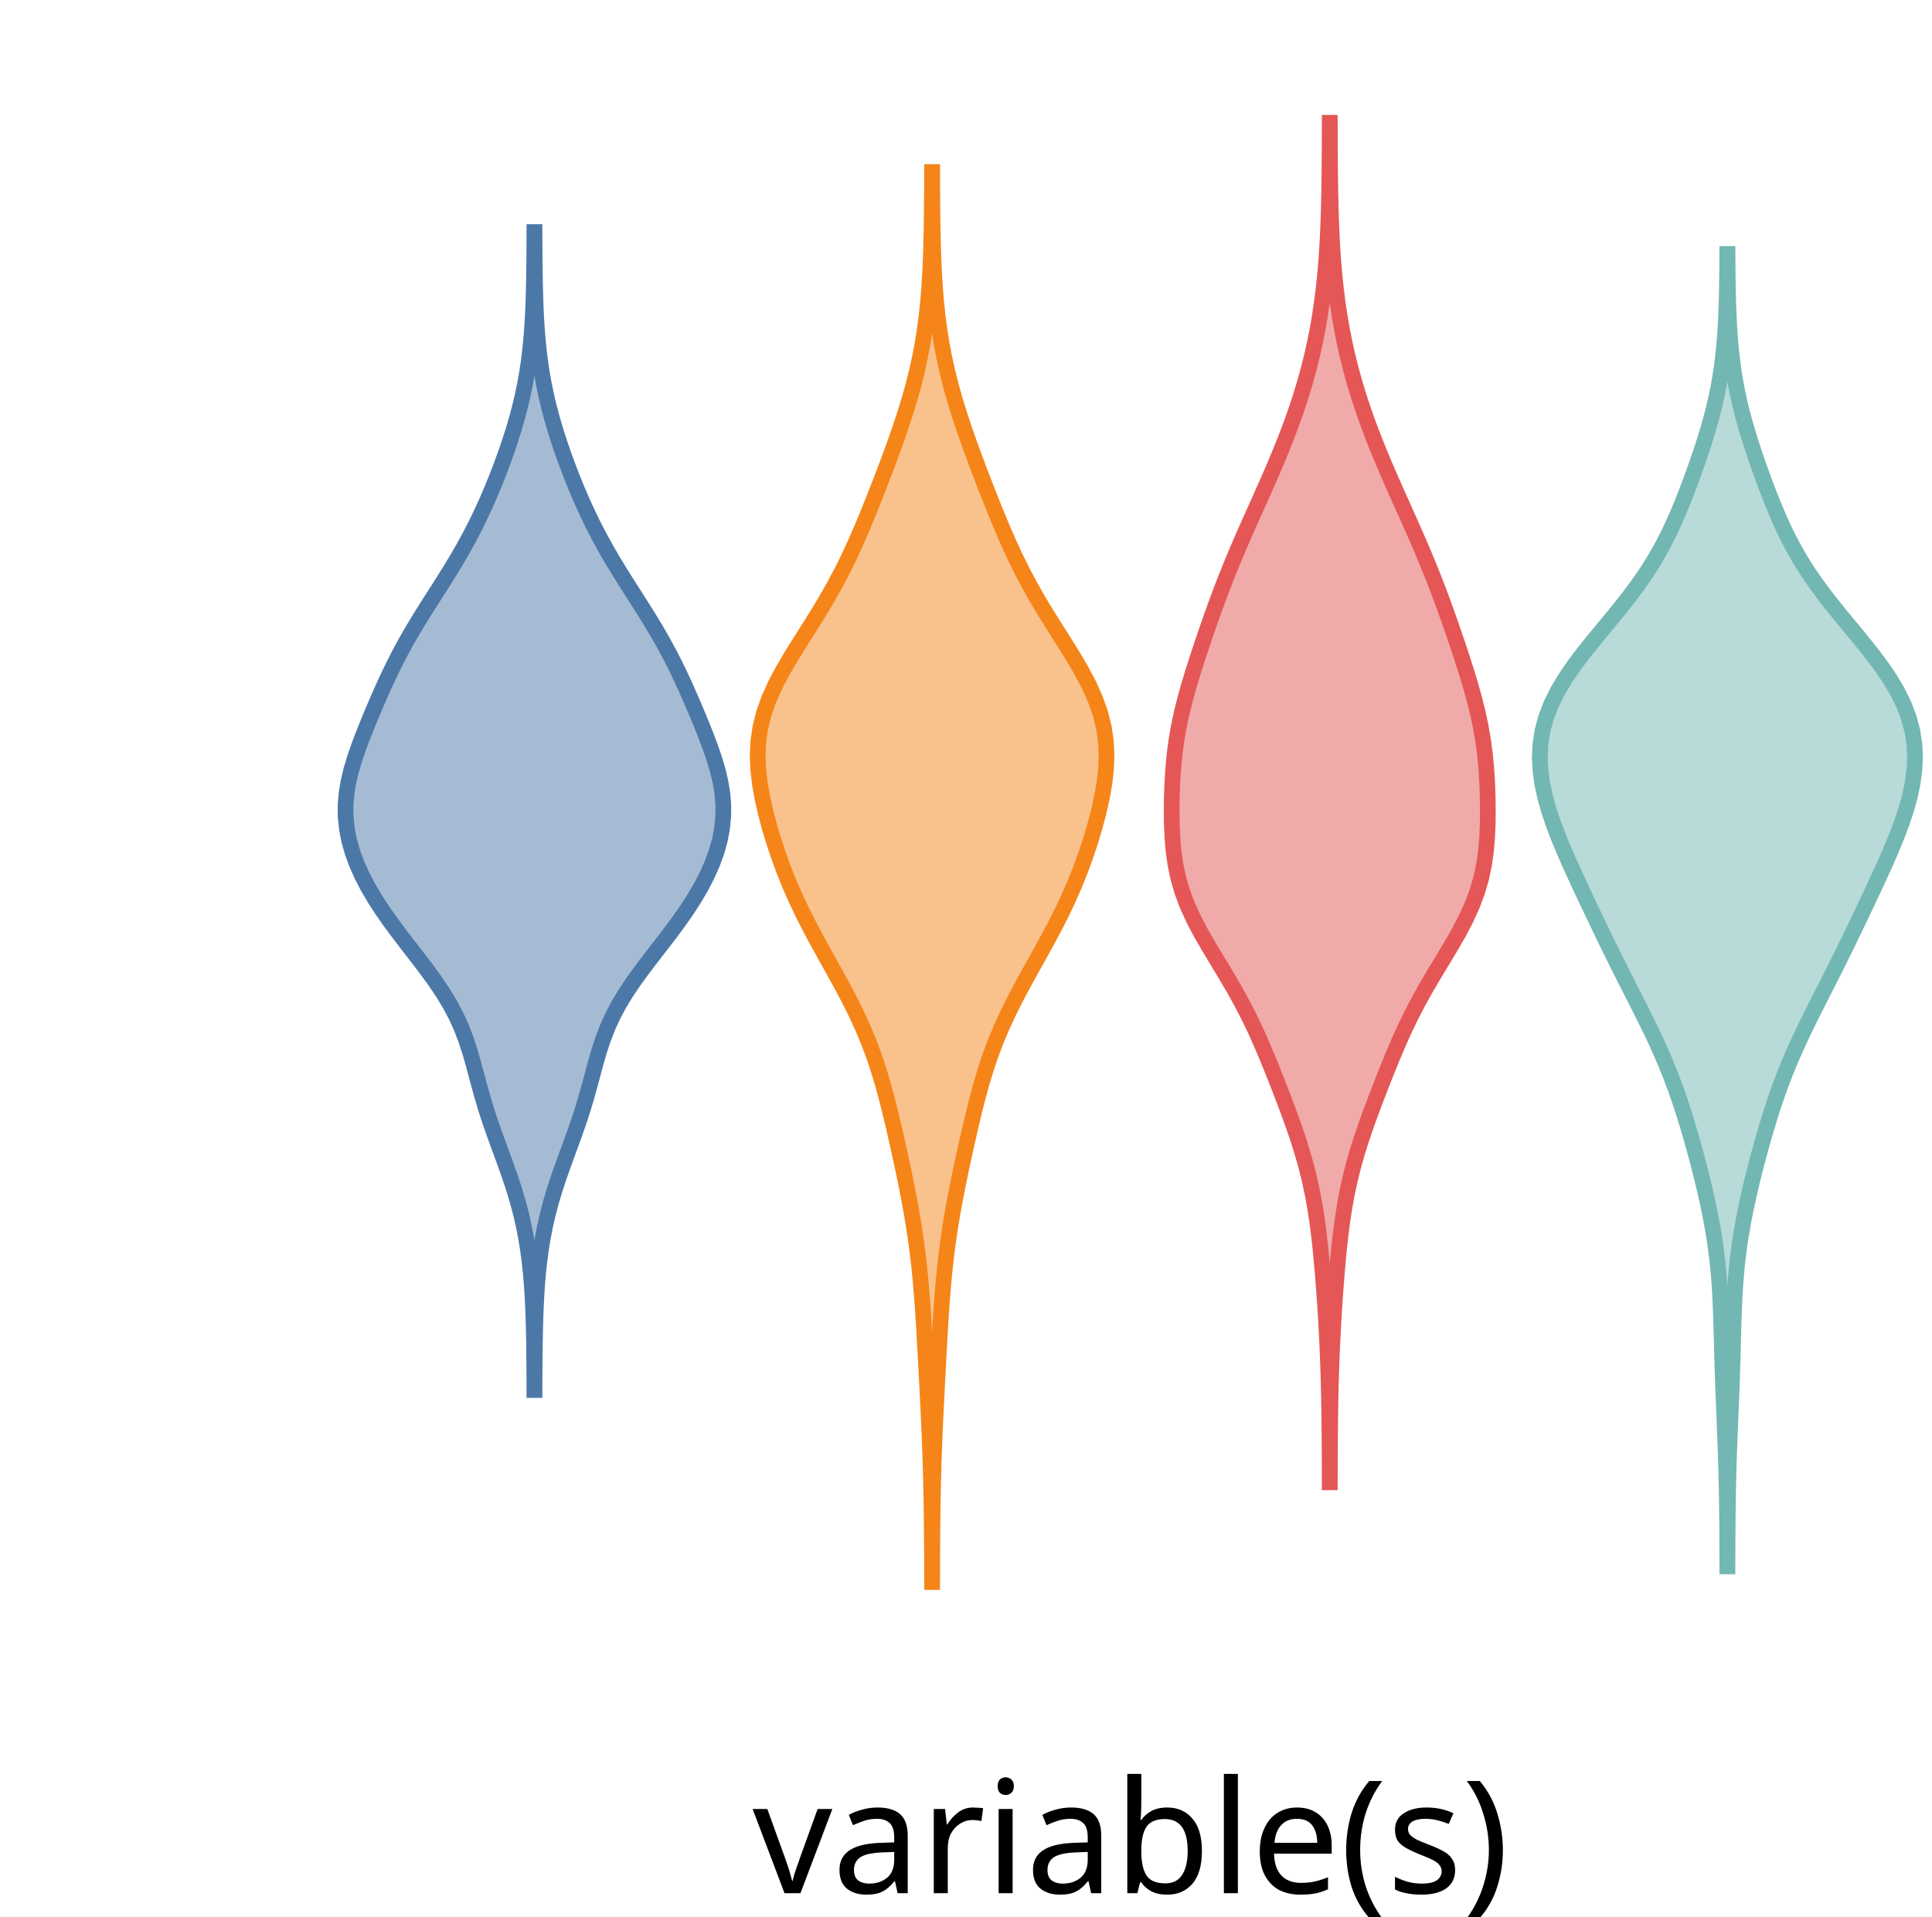
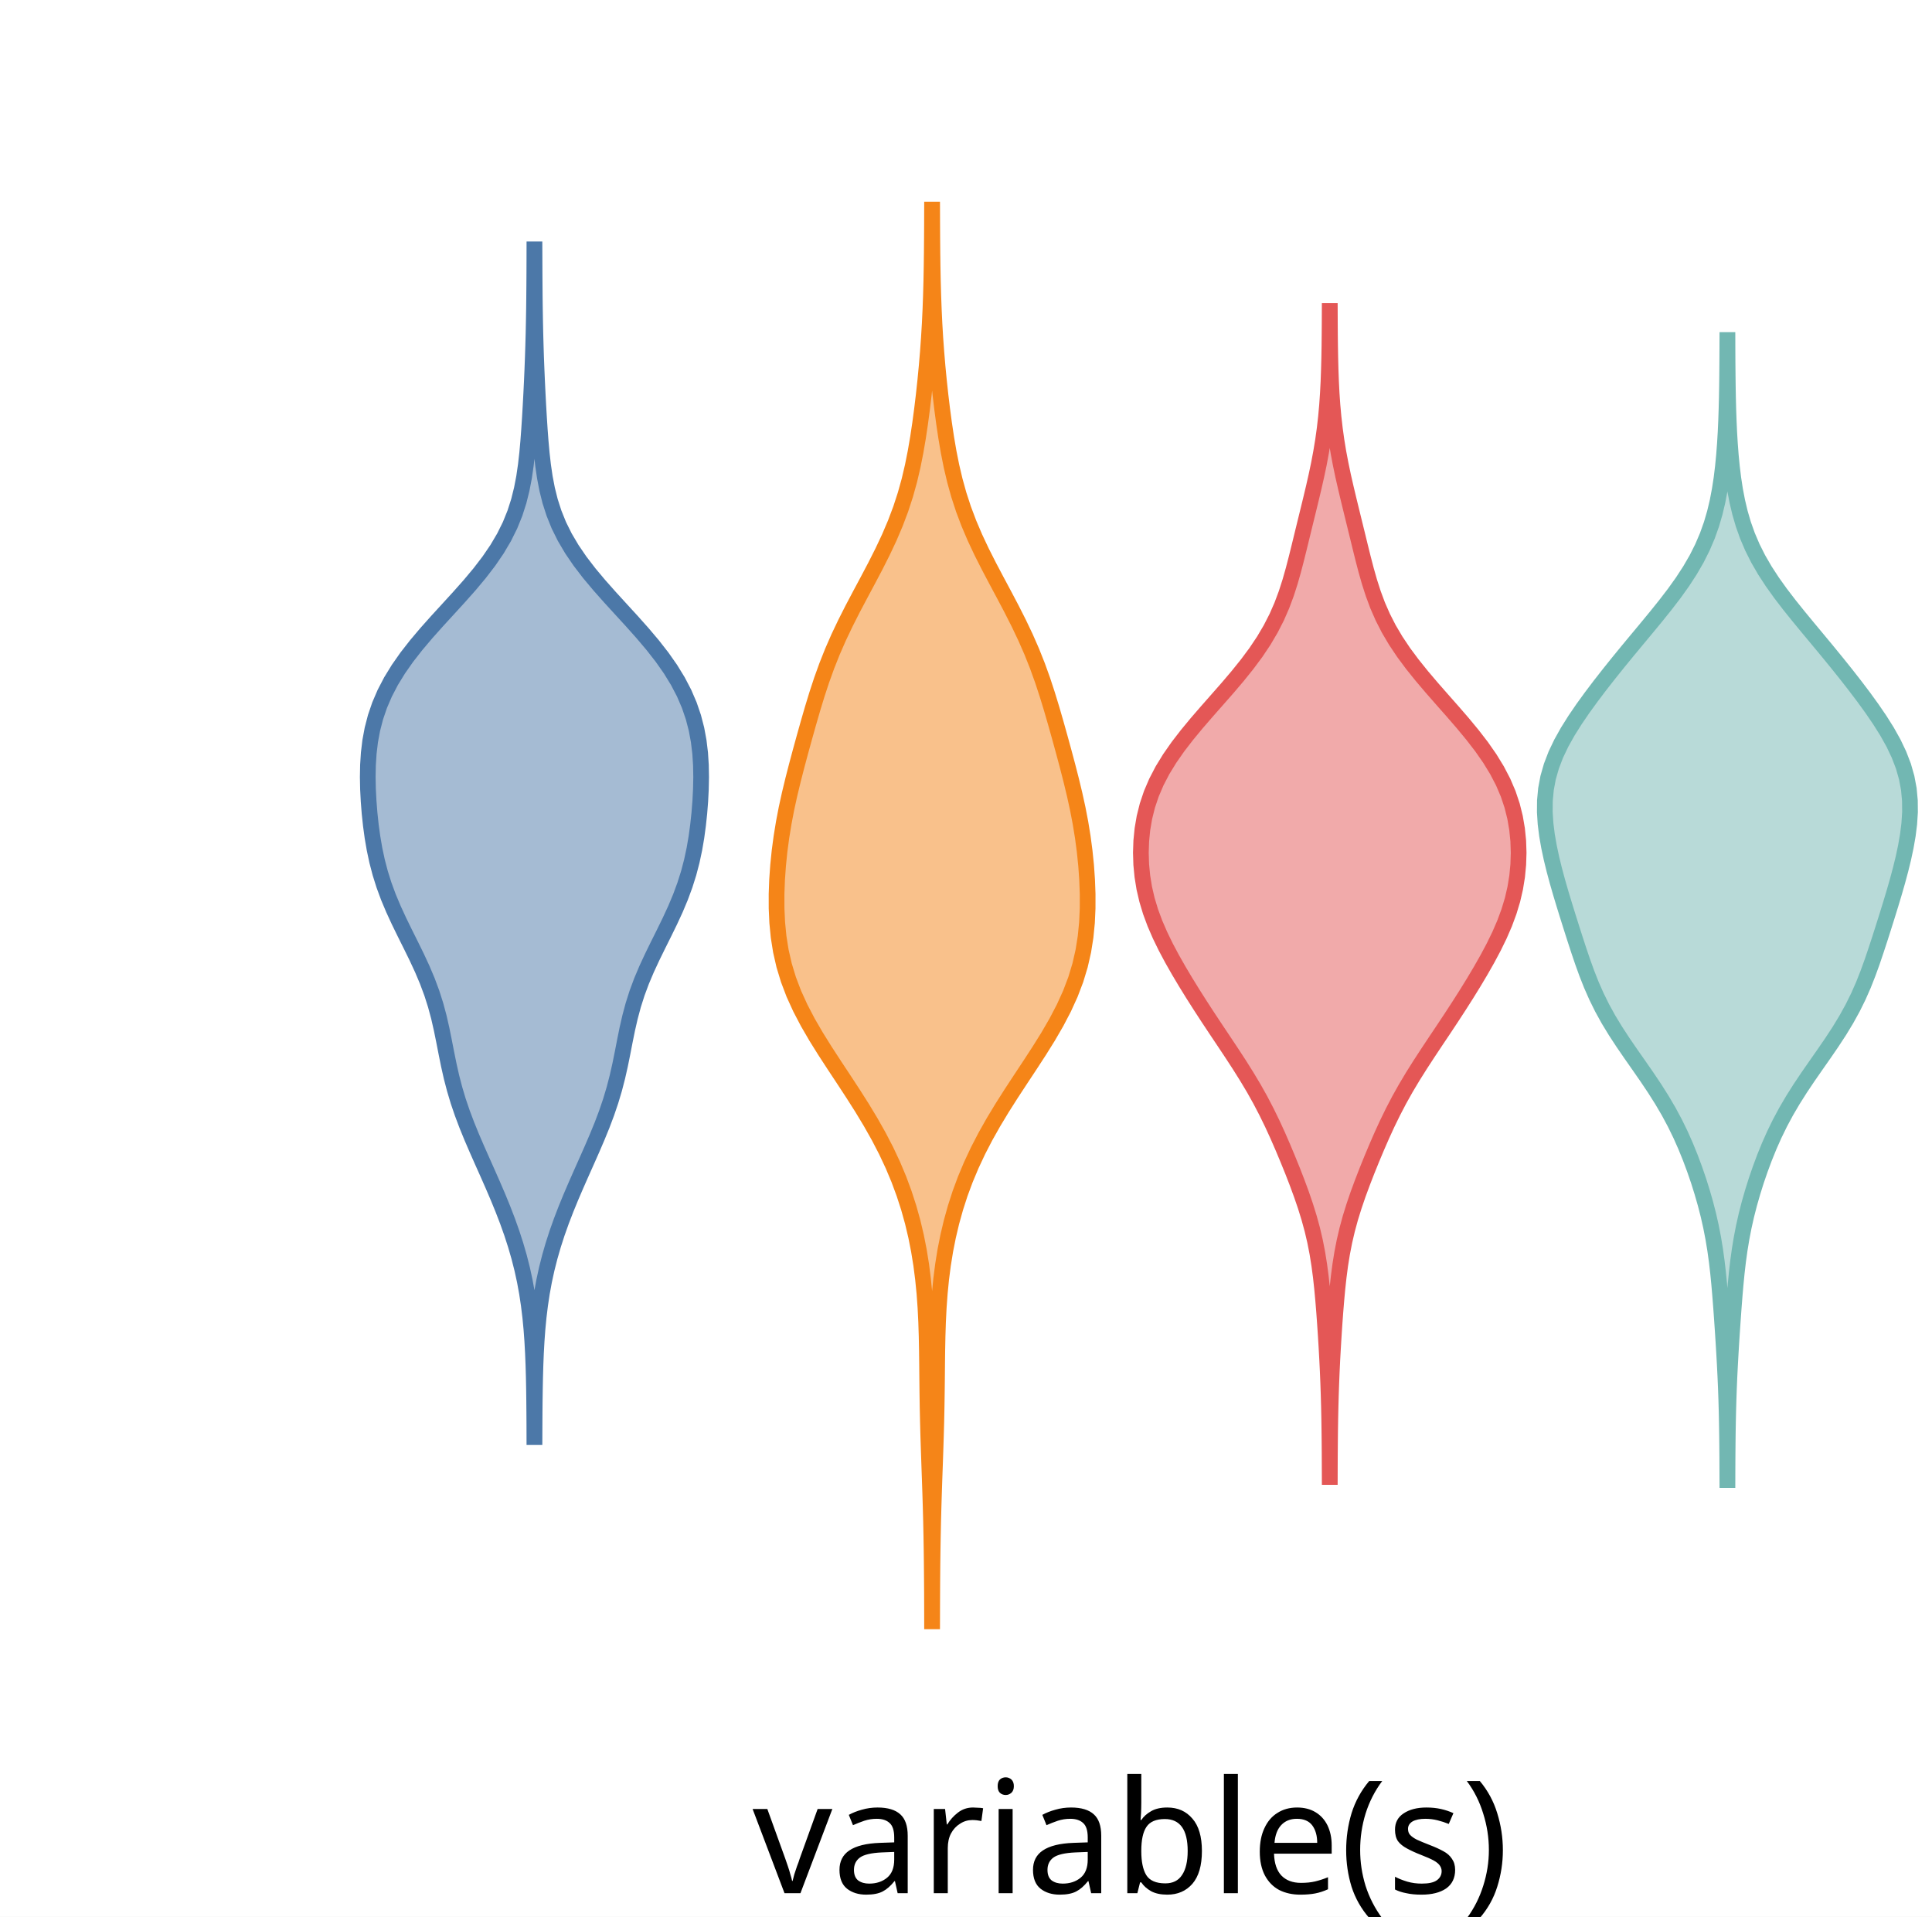
<svg xmlns="http://www.w3.org/2000/svg" version="1.1" class="marks" width="123" height="122" viewBox="0 0 123 122">
  <rect width="123" height="122" fill="white" />
  <g fill="none" stroke-miterlimit="10" transform="translate(22,5)">
    <g class="mark-group role-frame root" role="graphics-object" aria-roledescription="group mark container">
      <g transform="translate(0,0)">
        <path class="background" aria-hidden="true" d="M0,0h100v100h-100Z" />
        <g>
          <g class="mark-group role-axis" role="graphics-symbol" aria-roledescription="axis" aria-label="X-axis for a discrete scale with 1 value: variable(s)">
            <g transform="translate(0.5,100.5)">
              <path class="background" aria-hidden="true" d="M0,0h0v0h0Z" pointer-events="none" />
              <g>
                <g class="mark-rule role-axis-tick" pointer-events="none">
                  <line transform="translate(50,0)" x2="0" y2="5" stroke="white" stroke-width="1.01" opacity="1" />
                </g>
                <g class="mark-text role-axis-label" pointer-events="none">
                  <text text-anchor="middle" transform="translate(49.5,15)" font-family="sans-serif" font-size="10px" font-style="normal" font-weight="400" fill="black" opacity="1">variable(s)</text>
                </g>
              </g>
              <path class="foreground" aria-hidden="true" d="" pointer-events="none" display="none" />
            </g>
          </g>
-           <g class="mark-group role-axis" role="graphics-symbol" aria-roledescription="axis" aria-label="Y-axis for a linear scale with values from −5 to 4">
+           <g class="mark-group role-axis" role="graphics-symbol" aria-roledescription="axis" aria-label="Y-axis for a linear scale with values from −5 to 5">
            <g transform="translate(0.5,0.5)">
              <path class="background" aria-hidden="true" d="M0,0h0v0h0Z" pointer-events="none" />
              <g>
                <g class="mark-rule role-axis-tick" pointer-events="none">
-                   <line transform="translate(0,89)" x2="-5" y2="0" stroke="white" stroke-width="1.01" opacity="1" />
-                   <line transform="translate(0,67)" x2="-5" y2="0" stroke="white" stroke-width="1.01" opacity="1" />
-                   <line transform="translate(0,44)" x2="-5" y2="0" stroke="white" stroke-width="1.01" opacity="1" />
-                   <line transform="translate(0,22)" x2="-5" y2="0" stroke="white" stroke-width="1.01" opacity="1" />
+                   <line transform="translate(0,100)" x2="-5" y2="0" stroke="white" stroke-width="1.01" opacity="1" />
+                   <line transform="translate(0,50)" x2="-5" y2="0" stroke="white" stroke-width="1.01" opacity="1" />
                  <line transform="translate(0,0)" x2="-5" y2="0" stroke="white" stroke-width="1.01" opacity="1" />
                </g>
                <g class="mark-text role-axis-label" pointer-events="none">
-                   <text text-anchor="end" transform="translate(-7,91.88889)" font-family="sans-serif" font-size="10px" font-style="normal" font-weight="400" fill="white" opacity="1">−4</text>
-                   <text text-anchor="end" transform="translate(-7,69.66667)" font-family="sans-serif" font-size="10px" font-style="normal" font-weight="400" fill="white" opacity="1">−2</text>
-                   <text text-anchor="end" transform="translate(-7,47.44444)" font-family="sans-serif" font-size="10px" font-style="normal" font-weight="400" fill="white" opacity="1">0</text>
-                   <text text-anchor="end" transform="translate(-7,25.22222)" font-family="sans-serif" font-size="10px" font-style="normal" font-weight="400" fill="white" opacity="1">2</text>
-                   <text text-anchor="end" transform="translate(-7,3)" font-family="sans-serif" font-size="10px" font-style="normal" font-weight="400" fill="white" opacity="1">4</text>
+                   <text text-anchor="end" transform="translate(-7,103)" font-family="sans-serif" font-size="10px" font-style="normal" font-weight="400" fill="white" opacity="1">−5</text>
+                   <text text-anchor="end" transform="translate(-7,53)" font-family="sans-serif" font-size="10px" font-style="normal" font-weight="400" fill="white" opacity="1">0</text>
+                   <text text-anchor="end" transform="translate(-7,3)" font-family="sans-serif" font-size="10px" font-style="normal" font-weight="400" fill="white" opacity="1">5</text>
                </g>
              </g>
              <path class="foreground" aria-hidden="true" d="" pointer-events="none" display="none" />
            </g>
          </g>
          <g class="mark-group role-scope" role="graphics-object" aria-roledescription="group mark container">
            <g transform="translate(0,0)">
              <path class="background" aria-hidden="true" d="M0,0h0v0h0Z" />
              <g>
                <g class="mark-group role-scope" role="graphics-object" aria-roledescription="group mark container">
                  <g transform="translate(0,0)">
                    <path class="background" aria-hidden="true" d="M0,0h24.051v100h-24.051Z" />
                    <g>
                      <g class="mark-area role-mark" role="graphics-symbol" aria-roledescription="area mark container">
-                         <path d="M12.029,83.472L12.032,82.728L12.036,81.983L12.042,81.239L12.052,80.494L12.066,79.75L12.085,79.005L12.112,78.261L12.148,77.517L12.197,76.772L12.259,76.028L12.338,75.283L12.437,74.539L12.557,73.794L12.701,73.05L12.871,72.305L13.066,71.561L13.286,70.816L13.528,70.072L13.787,69.328L14.057,68.583L14.331,67.839L14.601,67.094L14.859,66.35L15.102,65.605L15.326,64.861L15.534,64.116L15.733,63.372L15.934,62.627L16.15,61.883L16.395,61.139L16.682,60.394L17.021,59.65L17.417,58.905L17.869,58.161L18.372,57.416L18.914,56.672L19.482,55.927L20.059,55.183L20.631,54.438L21.183,53.694L21.706,52.95L22.188,52.205L22.626,51.461L23.012,50.716L23.343,49.972L23.616,49.227L23.826,48.483L23.969,47.738L24.044,46.994L24.051,46.249L23.99,45.505L23.867,44.761L23.689,44.016L23.467,43.272L23.21,42.527L22.928,41.783L22.631,41.038L22.321,40.294L22.003,39.549L21.675,38.805L21.333,38.061L20.973,37.316L20.592,36.572L20.186,35.827L19.757,35.083L19.306,34.338L18.84,33.594L18.365,32.849L17.89,32.105L17.424,31.36L16.972,30.616L16.542,29.872L16.134,29.127L15.751,28.383L15.391,27.638L15.052,26.894L14.732,26.149L14.429,25.405L14.142,24.66L13.87,23.916L13.614,23.171L13.376,22.427L13.156,21.683L12.957,20.938L12.78,20.194L12.626,19.449L12.494,18.705L12.383,17.96L12.294,17.216L12.222,16.471L12.166,15.727L12.124,14.982L12.093,14.238L12.071,13.494L12.055,12.749L12.044,12.005L12.037,11.26L12.032,10.516L12.029,9.771L12.021,9.771L12.018,10.516L12.014,11.26L12.006,12.005L11.996,12.749L11.98,13.494L11.958,14.238L11.926,14.982L11.884,15.727L11.829,16.471L11.757,17.216L11.667,17.96L11.557,18.705L11.425,19.449L11.271,20.194L11.093,20.938L10.894,21.683L10.675,22.427L10.436,23.171L10.18,23.916L9.909,24.66L9.622,25.405L9.319,26.149L8.999,26.894L8.66,27.638L8.3,28.383L7.917,29.127L7.509,29.872L7.078,30.616L6.627,31.36L6.16,32.105L5.686,32.849L5.211,33.594L4.744,34.338L4.294,35.083L3.864,35.827L3.459,36.572L3.078,37.316L2.718,38.061L2.376,38.805L2.048,39.549L1.729,40.294L1.42,41.038L1.122,41.783L0.841,42.527L0.584,43.272L0.361,44.016L0.184,44.761L0.061,45.505L0,46.249L0.006,46.994L0.081,47.738L0.225,48.483L0.435,49.227L0.707,49.972L1.039,50.716L1.425,51.461L1.862,52.205L2.345,52.95L2.867,53.694L3.42,54.438L3.992,55.183L4.569,55.927L5.136,56.672L5.679,57.416L6.181,58.161L6.634,58.905L7.03,59.65L7.369,60.394L7.656,61.139L7.901,61.883L8.117,62.627L8.317,63.372L8.517,64.116L8.725,64.861L8.949,65.605L9.191,66.35L9.45,67.094L9.72,67.839L9.994,68.583L10.264,69.328L10.523,70.072L10.765,70.816L10.984,71.561L11.18,72.305L11.349,73.05L11.493,73.794L11.614,74.539L11.712,75.283L11.792,76.028L11.854,76.772L11.902,77.517L11.939,78.261L11.966,79.005L11.985,79.75L11.999,80.494L12.008,81.239L12.015,81.983L12.019,82.728L12.021,83.472Z" fill="#4c78a8" fill-opacity="0.5" stroke="#4c78a8" stroke-width="1" />
+                         <path d="M12.029,86.463L12.032,85.699L12.036,84.936L12.043,84.172L12.054,83.408L12.069,82.645L12.091,81.881L12.122,81.118L12.164,80.354L12.22,79.591L12.293,78.827L12.386,78.063L12.501,77.3L12.641,76.536L12.807,75.773L13.001,75.009L13.221,74.246L13.468,73.482L13.74,72.718L14.034,71.955L14.347,71.191L14.675,70.428L15.012,69.664L15.353,68.9L15.691,68.137L16.019,67.373L16.331,66.61L16.619,65.846L16.878,65.083L17.107,64.319L17.305,63.555L17.478,62.792L17.633,62.028L17.781,61.265L17.936,60.501L18.111,59.738L18.316,58.974L18.559,58.21L18.843,57.447L19.166,56.683L19.52,55.92L19.894,55.156L20.275,54.392L20.648,53.629L21.001,52.865L21.321,52.102L21.603,51.338L21.844,50.575L22.044,49.811L22.207,49.047L22.338,48.284L22.441,47.52L22.523,46.757L22.583,45.993L22.622,45.23L22.638,44.466L22.624,43.702L22.575,42.939L22.483,42.175L22.342,41.412L22.144,40.648L21.883,39.884L21.555,39.121L21.156,38.357L20.688,37.594L20.152,36.83L19.556,36.067L18.91,35.303L18.229,34.539L17.53,33.776L16.832,33.012L16.155,32.249L15.515,31.485L14.929,30.722L14.408,29.958L13.957,29.194L13.578,28.431L13.27,27.667L13.024,26.904L12.833,26.14L12.687,25.377L12.575,24.613L12.489,23.849L12.42,23.086L12.363,22.322L12.314,21.559L12.269,20.795L12.229,20.031L12.192,19.268L12.159,18.504L12.129,17.741L12.105,16.977L12.084,16.214L12.068,15.45L12.055,14.686L12.045,13.923L12.039,13.159L12.034,12.396L12.031,11.632L12.028,10.869L12.022,10.869L12.02,11.632L12.017,12.396L12.012,13.159L12.005,13.923L11.996,14.686L11.983,15.45L11.967,16.214L11.946,16.977L11.921,17.741L11.892,18.504L11.859,19.268L11.822,20.031L11.781,20.795L11.737,21.559L11.687,22.322L11.63,23.086L11.562,23.849L11.475,24.613L11.364,25.377L11.217,26.14L11.026,26.904L10.781,27.667L10.472,28.431L10.094,29.194L9.643,29.958L9.121,30.722L8.535,31.485L7.896,32.249L7.218,33.012L6.52,33.776L5.821,34.539L5.14,35.303L4.494,36.067L3.898,36.83L3.363,37.594L2.894,38.357L2.496,39.121L2.168,39.884L1.907,40.648L1.709,41.412L1.567,42.175L1.476,42.939L1.427,43.702L1.413,44.466L1.428,45.23L1.468,45.993L1.528,46.757L1.609,47.52L1.713,48.284L1.844,49.047L2.007,49.811L2.207,50.575L2.447,51.338L2.729,52.102L3.05,52.865L3.402,53.629L3.775,54.392L4.156,55.156L4.531,55.92L4.885,56.683L5.207,57.447L5.491,58.21L5.734,58.974L5.94,59.738L6.114,60.501L6.269,61.265L6.418,62.028L6.573,62.792L6.745,63.555L6.944,64.319L7.172,65.083L7.432,65.846L7.72,66.61L8.031,67.373L8.36,68.137L8.698,68.9L9.039,69.664L9.376,70.428L9.703,71.191L10.016,71.955L10.31,72.718L10.582,73.482L10.829,74.246L11.05,75.009L11.244,75.773L11.41,76.536L11.55,77.3L11.665,78.063L11.758,78.827L11.831,79.591L11.887,80.354L11.929,81.118L11.96,81.881L11.982,82.645L11.997,83.408L12.007,84.172L12.014,84.936L12.019,85.699L12.021,86.463Z" fill="#4c78a8" fill-opacity="0.5" stroke="#4c78a8" stroke-width="1" />
                      </g>
                    </g>
                    <path class="foreground" aria-hidden="true" d="" display="none" />
                  </g>
                  <g transform="translate(25.31646,0)">
                    <path class="background" aria-hidden="true" d="M0,0h24.051v100h-24.051Z" />
                    <g>
                      <g class="mark-area role-mark" role="graphics-symbol" aria-roledescription="area mark container">
-                         <path d="M12.028,95.695L12.031,94.789L12.034,93.882L12.039,92.976L12.047,92.069L12.057,91.163L12.072,90.256L12.091,89.35L12.115,88.443L12.144,87.537L12.178,86.63L12.216,85.724L12.259,84.817L12.304,83.911L12.35,83.004L12.398,82.098L12.446,81.191L12.496,80.285L12.549,79.378L12.606,78.471L12.671,77.565L12.745,76.658L12.833,75.752L12.935,74.845L13.054,73.939L13.189,73.032L13.341,72.126L13.507,71.219L13.686,70.313L13.874,69.406L14.069,68.5L14.271,67.593L14.478,66.687L14.694,65.78L14.923,64.874L15.171,63.967L15.444,63.061L15.749,62.154L16.091,61.248L16.472,60.341L16.892,59.435L17.346,58.528L17.828,57.622L18.327,56.715L18.833,55.809L19.333,54.902L19.817,53.996L20.277,53.089L20.707,52.183L21.104,51.276L21.468,50.37L21.799,49.463L22.101,48.557L22.373,47.65L22.615,46.744L22.821,45.837L22.984,44.931L23.092,44.024L23.132,43.118L23.092,42.211L22.961,41.305L22.734,40.398L22.413,39.492L22.006,38.585L21.526,37.679L20.993,36.772L20.429,35.866L19.854,34.959L19.287,34.053L18.742,33.146L18.229,32.24L17.749,31.333L17.302,30.427L16.885,29.52L16.491,28.614L16.114,27.707L15.75,26.801L15.394,25.894L15.046,24.988L14.705,24.081L14.375,23.175L14.057,22.268L13.757,21.362L13.478,20.455L13.224,19.548L12.996,18.642L12.796,17.735L12.626,16.829L12.483,15.922L12.366,15.016L12.274,14.109L12.202,13.203L12.148,12.296L12.108,11.39L12.08,10.483L12.06,9.577L12.047,8.67L12.038,7.764L12.033,6.857L12.03,5.951L12.021,5.951L12.018,6.857L12.012,7.764L12.004,8.67L11.991,9.577L11.971,10.483L11.943,11.39L11.903,12.296L11.849,13.203L11.777,14.109L11.684,15.016L11.568,15.922L11.425,16.829L11.254,17.735L11.055,18.642L10.827,19.548L10.572,20.455L10.293,21.362L9.993,22.268L9.676,23.175L9.346,24.081L9.005,24.988L8.657,25.894L8.301,26.801L7.937,27.707L7.56,28.614L7.166,29.52L6.748,30.427L6.302,31.333L5.822,32.24L5.308,33.146L4.763,34.053L4.197,34.959L3.622,35.866L3.057,36.772L2.525,37.679L2.045,38.585L1.637,39.492L1.316,40.398L1.09,41.305L0.959,42.211L0.919,43.118L0.959,44.024L1.067,44.931L1.229,45.837L1.436,46.744L1.677,47.65L1.95,48.557L2.251,49.463L2.583,50.37L2.947,51.276L3.343,52.183L3.773,53.089L4.233,53.996L4.718,54.902L5.218,55.809L5.723,56.715L6.223,57.622L6.705,58.528L7.159,59.435L7.579,60.341L7.96,61.248L8.301,62.154L8.606,63.061L8.88,63.967L9.127,64.874L9.356,65.78L9.573,66.687L9.78,67.593L9.981,68.5L10.177,69.406L10.365,70.313L10.543,71.219L10.709,72.126L10.861,73.032L10.997,73.939L11.115,74.845L11.218,75.752L11.305,76.658L11.38,77.565L11.445,78.471L11.502,79.378L11.555,80.285L11.605,81.191L11.653,82.098L11.701,83.004L11.747,83.911L11.792,84.817L11.834,85.724L11.873,86.63L11.907,87.537L11.936,88.443L11.96,89.35L11.979,90.256L11.993,91.163L12.004,92.069L12.012,92.976L12.017,93.882L12.02,94.789L12.022,95.695Z" fill="#f58518" fill-opacity="0.5" stroke="#f58518" stroke-width="1" />
+                         <path d="M12.028,98.196L12.03,97.288L12.034,96.38L12.039,95.473L12.047,94.565L12.059,93.657L12.074,92.75L12.093,91.842L12.117,90.935L12.145,90.027L12.175,89.119L12.208,88.212L12.239,87.304L12.268,86.396L12.293,85.489L12.312,84.581L12.326,83.673L12.337,82.766L12.345,81.858L12.356,80.95L12.374,80.043L12.403,79.135L12.448,78.227L12.514,77.32L12.603,76.412L12.72,75.504L12.866,74.597L13.046,73.689L13.261,72.781L13.514,71.874L13.807,70.966L14.144,70.058L14.525,69.151L14.951,68.243L15.421,67.335L15.933,66.428L16.481,65.52L17.058,64.612L17.653,63.705L18.253,62.797L18.844,61.889L19.41,60.982L19.937,60.074L20.412,59.166L20.825,58.259L21.171,57.351L21.446,56.443L21.653,55.536L21.797,54.628L21.886,53.72L21.927,52.813L21.928,51.905L21.894,50.997L21.831,50.09L21.738,49.182L21.618,48.274L21.47,47.367L21.295,46.459L21.096,45.551L20.877,44.644L20.644,43.736L20.401,42.829L20.152,41.921L19.897,41.013L19.634,40.106L19.356,39.198L19.058,38.29L18.731,37.383L18.37,36.475L17.972,35.567L17.54,34.66L17.08,33.752L16.601,32.844L16.116,31.937L15.637,31.029L15.178,30.121L14.751,29.214L14.364,28.306L14.022,27.398L13.726,26.491L13.474,25.583L13.26,24.675L13.079,23.768L12.924,22.86L12.788,21.952L12.667,21.045L12.558,20.137L12.46,19.229L12.372,18.322L12.296,17.414L12.23,16.506L12.176,15.599L12.133,14.691L12.1,13.783L12.075,12.876L12.057,11.968L12.045,11.06L12.037,10.153L12.032,9.245L12.029,8.337L12.021,8.337L12.018,9.245L12.013,10.153L12.005,11.06L11.993,11.968L11.976,12.876L11.951,13.783L11.918,14.691L11.875,15.599L11.82,16.506L11.755,17.414L11.678,18.322L11.591,19.229L11.493,20.137L11.384,21.045L11.263,21.952L11.127,22.86L10.971,23.768L10.79,24.675L10.577,25.583L10.324,26.491L10.028,27.398L9.686,28.306L9.299,29.214L8.872,30.121L8.414,31.029L7.935,31.937L7.45,32.844L6.97,33.752L6.51,34.66L6.078,35.567L5.681,36.475L5.32,37.383L4.993,38.29L4.694,39.198L4.417,40.106L4.154,41.013L3.899,41.921L3.649,42.829L3.406,43.736L3.173,44.644L2.954,45.551L2.755,46.459L2.581,47.367L2.433,48.274L2.312,49.182L2.22,50.09L2.156,50.997L2.123,51.905L2.124,52.813L2.165,53.72L2.253,54.628L2.397,55.536L2.604,56.443L2.88,57.351L3.225,58.259L3.639,59.166L4.114,60.074L4.641,60.982L5.207,61.889L5.798,62.797L6.398,63.705L6.992,64.612L7.569,65.52L8.117,66.428L8.629,67.335L9.1,68.243L9.526,69.151L9.907,70.058L10.243,70.966L10.537,71.874L10.79,72.781L11.005,73.689L11.184,74.597L11.331,75.504L11.447,76.412L11.537,77.32L11.602,78.227L11.647,79.135L11.676,80.043L11.694,80.95L11.705,81.858L11.714,82.766L11.724,83.673L11.738,84.581L11.758,85.489L11.782,86.396L11.812,87.304L11.843,88.212L11.875,89.119L11.906,90.027L11.934,90.935L11.958,91.842L11.977,92.75L11.992,93.657L12.003,94.565L12.011,95.473L12.017,96.38L12.02,97.288L12.022,98.196Z" fill="#f58518" fill-opacity="0.5" stroke="#f58518" stroke-width="1" />
                      </g>
                    </g>
                    <path class="foreground" aria-hidden="true" d="" display="none" />
                  </g>
                  <g transform="translate(50.63291,0)">
                    <path class="background" aria-hidden="true" d="M0,0h24.051v100h-24.051Z" />
                    <g>
                      <g class="mark-area role-mark" role="graphics-symbol" aria-roledescription="area mark container">
-                         <path d="M12.028,89.349L12.031,88.475L12.034,87.601L12.039,86.727L12.047,85.853L12.057,84.979L12.072,84.104L12.091,83.23L12.115,82.356L12.146,81.482L12.183,80.608L12.226,79.734L12.275,78.86L12.33,77.986L12.391,77.112L12.458,76.238L12.532,75.363L12.616,74.489L12.712,73.615L12.825,72.741L12.958,71.867L13.116,70.993L13.303,70.119L13.52,69.245L13.767,68.371L14.042,67.497L14.34,66.623L14.657,65.748L14.986,64.874L15.324,64L15.671,63.126L16.027,62.252L16.398,61.378L16.791,60.504L17.212,59.63L17.667,58.756L18.154,57.882L18.668,57.008L19.196,56.133L19.722,55.259L20.225,54.385L20.684,53.511L21.084,52.637L21.413,51.763L21.668,50.889L21.852,50.015L21.974,49.141L22.047,48.267L22.083,47.392L22.091,46.518L22.078,45.644L22.045,44.77L21.989,43.896L21.906,43.022L21.791,42.148L21.641,41.274L21.457,40.4L21.24,39.526L20.996,38.652L20.732,37.777L20.453,36.903L20.164,36.029L19.866,35.155L19.561,34.281L19.246,33.407L18.92,32.533L18.58,31.659L18.227,30.785L17.859,29.911L17.481,29.037L17.093,28.162L16.701,27.288L16.31,26.414L15.922,25.54L15.544,24.666L15.178,23.792L14.828,22.918L14.495,22.044L14.184,21.17L13.893,20.296L13.626,19.421L13.383,18.547L13.163,17.673L12.967,16.799L12.795,15.925L12.645,15.051L12.516,14.177L12.408,13.303L12.318,12.429L12.245,11.555L12.187,10.681L12.142,9.806L12.107,8.932L12.081,8.058L12.063,7.184L12.05,6.31L12.041,5.436L12.035,4.562L12.031,3.688L12.029,2.814L12.022,2.814L12.02,3.688L12.016,4.562L12.01,5.436L12.001,6.31L11.988,7.184L11.969,8.058L11.944,8.932L11.909,9.806L11.864,10.681L11.805,11.555L11.732,12.429L11.643,13.303L11.534,14.177L11.406,15.051L11.256,15.925L11.083,16.799L10.888,17.673L10.668,18.547L10.424,19.421L10.157,20.296L9.867,21.17L9.555,22.044L9.223,22.918L8.873,23.792L8.507,24.666L8.128,25.54L7.741,26.414L7.349,27.288L6.957,28.162L6.57,29.037L6.191,29.911L5.824,30.785L5.47,31.659L5.131,32.533L4.805,33.407L4.49,34.281L4.185,35.155L3.887,36.029L3.598,36.903L3.319,37.777L3.054,38.652L2.811,39.526L2.594,40.4L2.409,41.274L2.259,42.148L2.144,43.022L2.061,43.896L2.005,44.77L1.972,45.644L1.96,46.518L1.968,47.392L2.004,48.267L2.076,49.141L2.199,50.015L2.383,50.889L2.637,51.763L2.966,52.637L3.366,53.511L3.826,54.385L4.329,55.259L4.854,56.133L5.383,57.008L5.897,57.882L6.384,58.756L6.838,59.63L7.26,60.504L7.653,61.378L8.024,62.252L8.38,63.126L8.726,64L9.065,64.874L9.394,65.748L9.71,66.623L10.009,67.497L10.284,68.371L10.531,69.245L10.748,70.119L10.934,70.993L11.092,71.867L11.226,72.741L11.338,73.615L11.434,74.489L11.518,75.363L11.593,76.238L11.66,77.112L11.721,77.986L11.776,78.86L11.825,79.734L11.868,80.608L11.905,81.482L11.935,82.356L11.96,83.23L11.979,84.104L11.993,84.979L12.004,85.853L12.012,86.727L12.017,87.601L12.02,88.475L12.022,89.349Z" fill="#e45756" fill-opacity="0.5" stroke="#e45756" stroke-width="1" />
+                         <path d="M12.029,89.011L12.031,88.261L12.035,87.512L12.041,86.762L12.049,86.012L12.061,85.263L12.077,84.513L12.098,83.763L12.124,83.013L12.155,82.264L12.191,81.514L12.233,80.764L12.279,80.014L12.328,79.265L12.383,78.515L12.444,77.765L12.513,77.016L12.595,76.266L12.693,75.516L12.814,74.766L12.96,74.017L13.135,73.267L13.339,72.517L13.572,71.768L13.828,71.018L14.105,70.268L14.396,69.518L14.699,68.769L15.014,68.019L15.341,67.269L15.685,66.519L16.051,65.77L16.442,65.02L16.862,64.27L17.309,63.521L17.781,62.771L18.27,62.021L18.768,61.271L19.27,60.522L19.767,59.772L20.255,59.022L20.732,58.273L21.195,57.523L21.641,56.773L22.067,56.023L22.466,55.274L22.832,54.524L23.157,53.774L23.434,53.024L23.661,52.275L23.834,51.525L23.956,50.775L24.027,50.026L24.051,49.276L24.026,48.526L23.951,47.776L23.823,47.027L23.636,46.277L23.385,45.527L23.065,44.778L22.674,44.028L22.215,43.278L21.692,42.528L21.114,41.779L20.494,41.029L19.845,40.279L19.183,39.529L18.526,38.78L17.889,38.03L17.286,37.28L16.729,36.531L16.227,35.781L15.784,35.031L15.401,34.281L15.073,33.532L14.794,32.782L14.553,32.032L14.34,31.283L14.145,30.533L13.959,29.783L13.776,29.033L13.592,28.284L13.408,27.534L13.225,26.784L13.047,26.034L12.876,25.285L12.719,24.535L12.577,23.785L12.454,23.036L12.35,22.286L12.265,21.536L12.197,20.786L12.145,20.037L12.107,19.287L12.079,18.537L12.06,17.788L12.047,17.038L12.038,16.288L12.033,15.538L12.03,14.789L12.021,14.789L12.018,15.538L12.012,16.288L12.004,17.038L11.991,17.788L11.971,18.537L11.944,19.287L11.905,20.037L11.854,20.786L11.786,21.536L11.701,22.286L11.597,23.036L11.473,23.785L11.332,24.535L11.174,25.285L11.004,26.034L10.825,26.784L10.642,27.534L10.458,28.284L10.275,29.033L10.092,29.783L9.906,30.533L9.711,31.283L9.498,32.032L9.257,32.782L8.977,33.532L8.65,34.281L8.266,35.031L7.824,35.781L7.322,36.531L6.765,37.28L6.162,38.03L5.525,38.78L4.867,39.529L4.206,40.279L3.557,41.029L2.937,41.779L2.359,42.528L1.836,43.278L1.376,44.028L0.986,44.778L0.666,45.527L0.414,46.277L0.227,47.027L0.099,47.776L0.025,48.526L0,49.276L0.023,50.026L0.095,50.775L0.216,51.525L0.39,52.275L0.616,53.024L0.894,53.774L1.219,54.524L1.584,55.274L1.983,56.023L2.409,56.773L2.856,57.523L3.319,58.273L3.796,59.022L4.284,59.772L4.781,60.522L5.282,61.271L5.781,62.021L6.27,62.771L6.741,63.521L7.189,64.27L7.609,65.02L8,65.77L8.366,66.519L8.71,67.269L9.037,68.019L9.351,68.769L9.655,69.518L9.946,70.268L10.222,71.018L10.479,71.768L10.711,72.517L10.916,73.267L11.091,74.017L11.237,74.766L11.357,75.516L11.456,76.266L11.538,77.016L11.607,77.765L11.668,78.515L11.722,79.265L11.772,80.014L11.818,80.764L11.859,81.514L11.896,82.264L11.927,83.013L11.953,83.763L11.974,84.513L11.99,85.263L12.001,86.012L12.01,86.762L12.016,87.512L12.019,88.261L12.022,89.011Z" fill="#e45756" fill-opacity="0.5" stroke="#e45756" stroke-width="1" />
                      </g>
                    </g>
                    <path class="foreground" aria-hidden="true" d="" display="none" />
                  </g>
                  <g transform="translate(75.94937,0)">
                    <path class="background" aria-hidden="true" d="M0,0h24.051v100h-24.051Z" />
                    <g>
                      <g class="mark-area role-mark" role="graphics-symbol" aria-roledescription="area mark container">
-                         <path d="M12.029,94.701L12.031,93.857L12.035,93.013L12.04,92.169L12.048,91.326L12.059,90.482L12.074,89.638L12.094,88.794L12.118,87.95L12.146,87.107L12.178,86.263L12.213,85.419L12.248,84.575L12.282,83.731L12.313,82.888L12.341,82.044L12.365,81.2L12.387,80.356L12.409,79.512L12.435,78.669L12.469,77.825L12.516,76.981L12.579,76.137L12.661,75.293L12.765,74.449L12.89,73.606L13.037,72.762L13.203,71.918L13.386,71.074L13.584,70.23L13.794,69.387L14.016,68.543L14.248,67.699L14.491,66.855L14.749,66.011L15.022,65.168L15.315,64.324L15.631,63.48L15.971,62.636L16.337,61.792L16.725,60.949L17.132,60.105L17.552,59.261L17.98,58.417L18.41,57.573L18.836,56.729L19.257,55.886L19.672,55.042L20.08,54.198L20.485,53.354L20.886,52.51L21.283,51.667L21.676,50.823L22.06,49.979L22.43,49.135L22.779,48.291L23.101,47.448L23.385,46.604L23.624,45.76L23.807,44.916L23.925,44.072L23.97,43.229L23.932,42.385L23.803,41.541L23.58,40.697L23.259,39.853L22.844,39.01L22.341,38.166L21.761,37.322L21.121,36.478L20.441,35.634L19.743,34.79L19.048,33.947L18.376,33.103L17.743,32.259L17.159,31.415L16.629,30.571L16.153,29.728L15.723,28.884L15.334,28.04L14.976,27.196L14.641,26.352L14.322,25.509L14.018,24.665L13.728,23.821L13.454,22.977L13.199,22.133L12.968,21.29L12.764,20.446L12.589,19.602L12.445,18.758L12.328,17.914L12.238,17.07L12.17,16.227L12.121,15.383L12.087,14.539L12.063,13.695L12.048,12.851L12.039,12.008L12.033,11.164L12.018,11.164L12.012,12.008L12.002,12.851L11.987,13.695L11.964,14.539L11.93,15.383L11.88,16.227L11.813,17.07L11.722,17.914L11.606,18.758L11.461,19.602L11.287,20.446L11.083,21.29L10.852,22.133L10.597,22.977L10.323,23.821L10.032,24.665L9.728,25.509L9.41,26.352L9.075,27.196L8.716,28.04L8.327,28.884L7.898,29.728L7.421,30.571L6.891,31.415L6.307,32.259L5.674,33.103L5.003,33.947L4.308,34.79L3.609,35.634L2.929,36.478L2.29,37.322L1.71,38.166L1.207,39.01L0.791,39.853L0.471,40.697L0.247,41.541L0.119,42.385L0.081,43.229L0.125,44.072L0.244,44.916L0.427,45.76L0.666,46.604L0.95,47.448L1.271,48.291L1.621,49.135L1.991,49.979L2.375,50.823L2.767,51.667L3.165,52.51L3.566,53.354L3.97,54.198L4.379,55.042L4.793,55.886L5.214,56.729L5.641,57.573L6.07,58.417L6.498,59.261L6.919,60.105L7.326,60.949L7.714,61.792L8.079,62.636L8.42,63.48L8.735,64.324L9.029,65.168L9.302,66.011L9.559,66.855L9.803,67.699L10.035,68.543L10.257,69.387L10.467,70.23L10.665,71.074L10.848,71.918L11.014,72.762L11.161,73.606L11.286,74.449L11.39,75.293L11.472,76.137L11.535,76.981L11.581,77.825L11.615,78.669L11.641,79.512L11.664,80.356L11.686,81.2L11.71,82.044L11.738,82.888L11.769,83.731L11.803,84.575L11.838,85.419L11.872,86.263L11.904,87.107L11.933,87.95L11.957,88.794L11.976,89.638L11.991,90.482L12.003,91.326L12.011,92.169L12.016,93.013L12.02,93.857L12.022,94.701Z" fill="#72b7b2" fill-opacity="0.5" stroke="#72b7b2" stroke-width="1" />
+                         <path d="M12.029,89.209L12.031,88.476L12.035,87.743L12.041,87.01L12.049,86.277L12.061,85.544L12.077,84.811L12.098,84.078L12.124,83.345L12.155,82.612L12.192,81.879L12.233,81.146L12.277,80.413L12.325,79.68L12.375,78.947L12.428,78.214L12.485,77.481L12.548,76.748L12.62,76.015L12.705,75.282L12.806,74.549L12.927,73.816L13.069,73.083L13.234,72.35L13.422,71.617L13.632,70.884L13.862,70.151L14.114,69.418L14.387,68.685L14.684,67.952L15.01,67.219L15.368,66.486L15.761,65.753L16.191,65.02L16.654,64.287L17.145,63.554L17.654,62.821L18.167,62.088L18.67,61.355L19.15,60.622L19.595,59.889L20,59.156L20.362,58.423L20.685,57.69L20.974,56.957L21.24,56.224L21.488,55.491L21.728,54.758L21.962,54.025L22.193,53.292L22.42,52.559L22.64,51.826L22.851,51.093L23.048,50.36L23.228,49.627L23.384,48.894L23.512,48.161L23.603,47.428L23.651,46.695L23.644,45.962L23.576,45.229L23.439,44.496L23.23,43.763L22.948,43.03L22.599,42.297L22.189,41.564L21.728,40.831L21.227,40.098L20.696,39.365L20.141,38.632L19.568,37.899L18.98,37.166L18.381,36.433L17.773,35.7L17.163,34.967L16.559,34.234L15.97,33.501L15.409,32.769L14.885,32.036L14.407,31.303L13.983,30.57L13.615,29.837L13.302,29.104L13.041,28.371L12.827,27.638L12.653,26.905L12.513,26.172L12.401,25.439L12.312,24.706L12.241,23.973L12.185,23.24L12.141,22.507L12.108,21.774L12.082,21.041L12.064,20.308L12.051,19.575L12.042,18.842L12.035,18.109L12.031,17.376L12.029,16.643L12.022,16.643L12.019,17.376L12.015,18.109L12.009,18.842L12,19.575L11.987,20.308L11.968,21.041L11.943,21.774L11.91,22.507L11.866,23.24L11.81,23.973L11.739,24.706L11.65,25.439L11.537,26.172L11.398,26.905L11.224,27.638L11.01,28.371L10.749,29.104L10.436,29.837L10.068,30.57L9.643,31.303L9.166,32.036L8.642,32.769L8.08,33.501L7.492,34.234L6.888,34.967L6.278,35.7L5.67,36.433L5.07,37.166L4.483,37.899L3.909,38.632L3.355,39.365L2.823,40.098L2.323,40.831L1.862,41.564L1.452,42.297L1.102,43.03L0.821,43.763L0.611,44.496L0.474,45.229L0.406,45.962L0.4,46.695L0.447,47.428L0.539,48.161L0.667,48.894L0.823,49.627L1.002,50.36L1.199,51.093L1.41,51.826L1.631,52.559L1.858,53.292L2.089,54.025L2.323,54.758L2.562,55.491L2.811,56.224L3.076,56.957L3.366,57.69L3.689,58.423L4.051,59.156L4.455,59.889L4.901,60.622L5.38,61.355L5.883,62.088L6.396,62.821L6.905,63.554L7.396,64.287L7.86,65.02L8.29,65.753L8.683,66.486L9.041,67.219L9.366,67.952L9.664,68.685L9.937,69.418L10.189,70.151L10.419,70.884L10.629,71.617L10.817,72.35L10.982,73.083L11.124,73.816L11.245,74.549L11.346,75.282L11.431,76.015L11.503,76.748L11.566,77.481L11.623,78.214L11.676,78.947L11.726,79.68L11.773,80.413L11.818,81.146L11.859,81.879L11.895,82.612L11.927,83.345L11.953,84.078L11.974,84.811L11.989,85.544L12.001,86.277L12.01,87.01L12.016,87.743L12.019,88.476L12.022,89.209Z" fill="#72b7b2" fill-opacity="0.5" stroke="#72b7b2" stroke-width="1" />
                      </g>
                    </g>
                    <path class="foreground" aria-hidden="true" d="" display="none" />
                  </g>
                </g>
              </g>
              <path class="foreground" aria-hidden="true" d="" display="none" />
            </g>
          </g>
        </g>
        <path class="foreground" aria-hidden="true" d="" display="none" />
      </g>
    </g>
  </g>
</svg>
